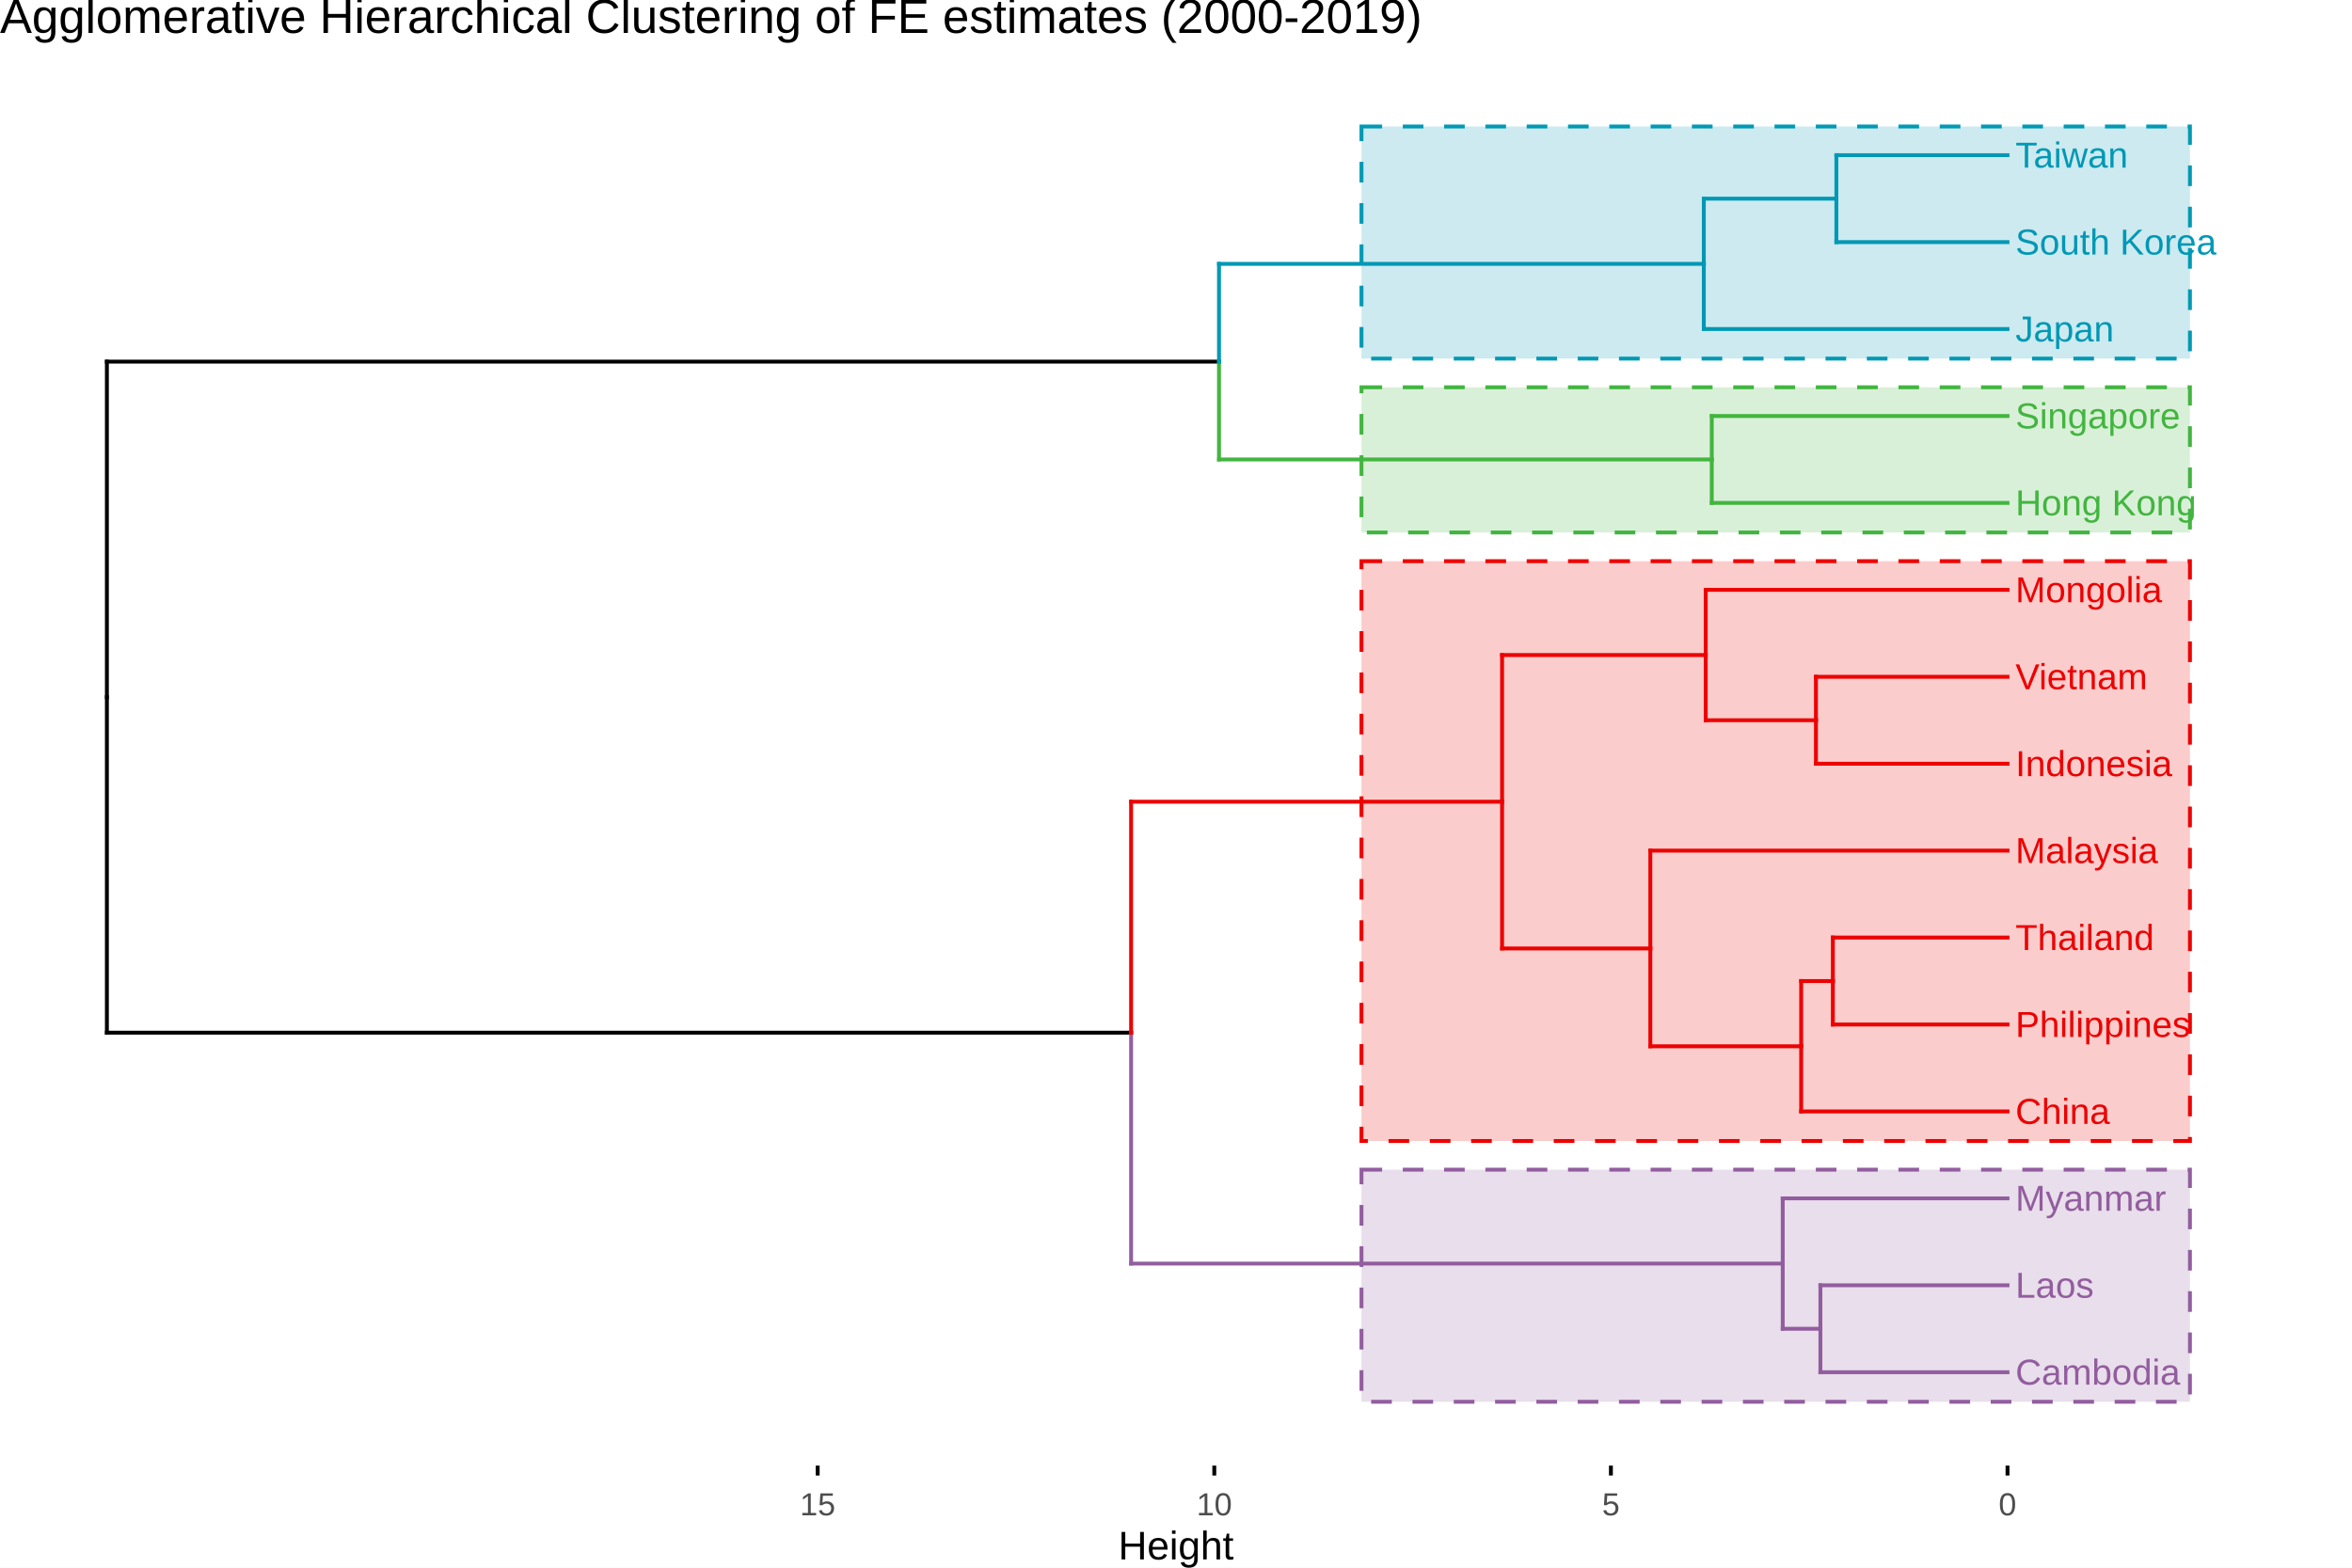
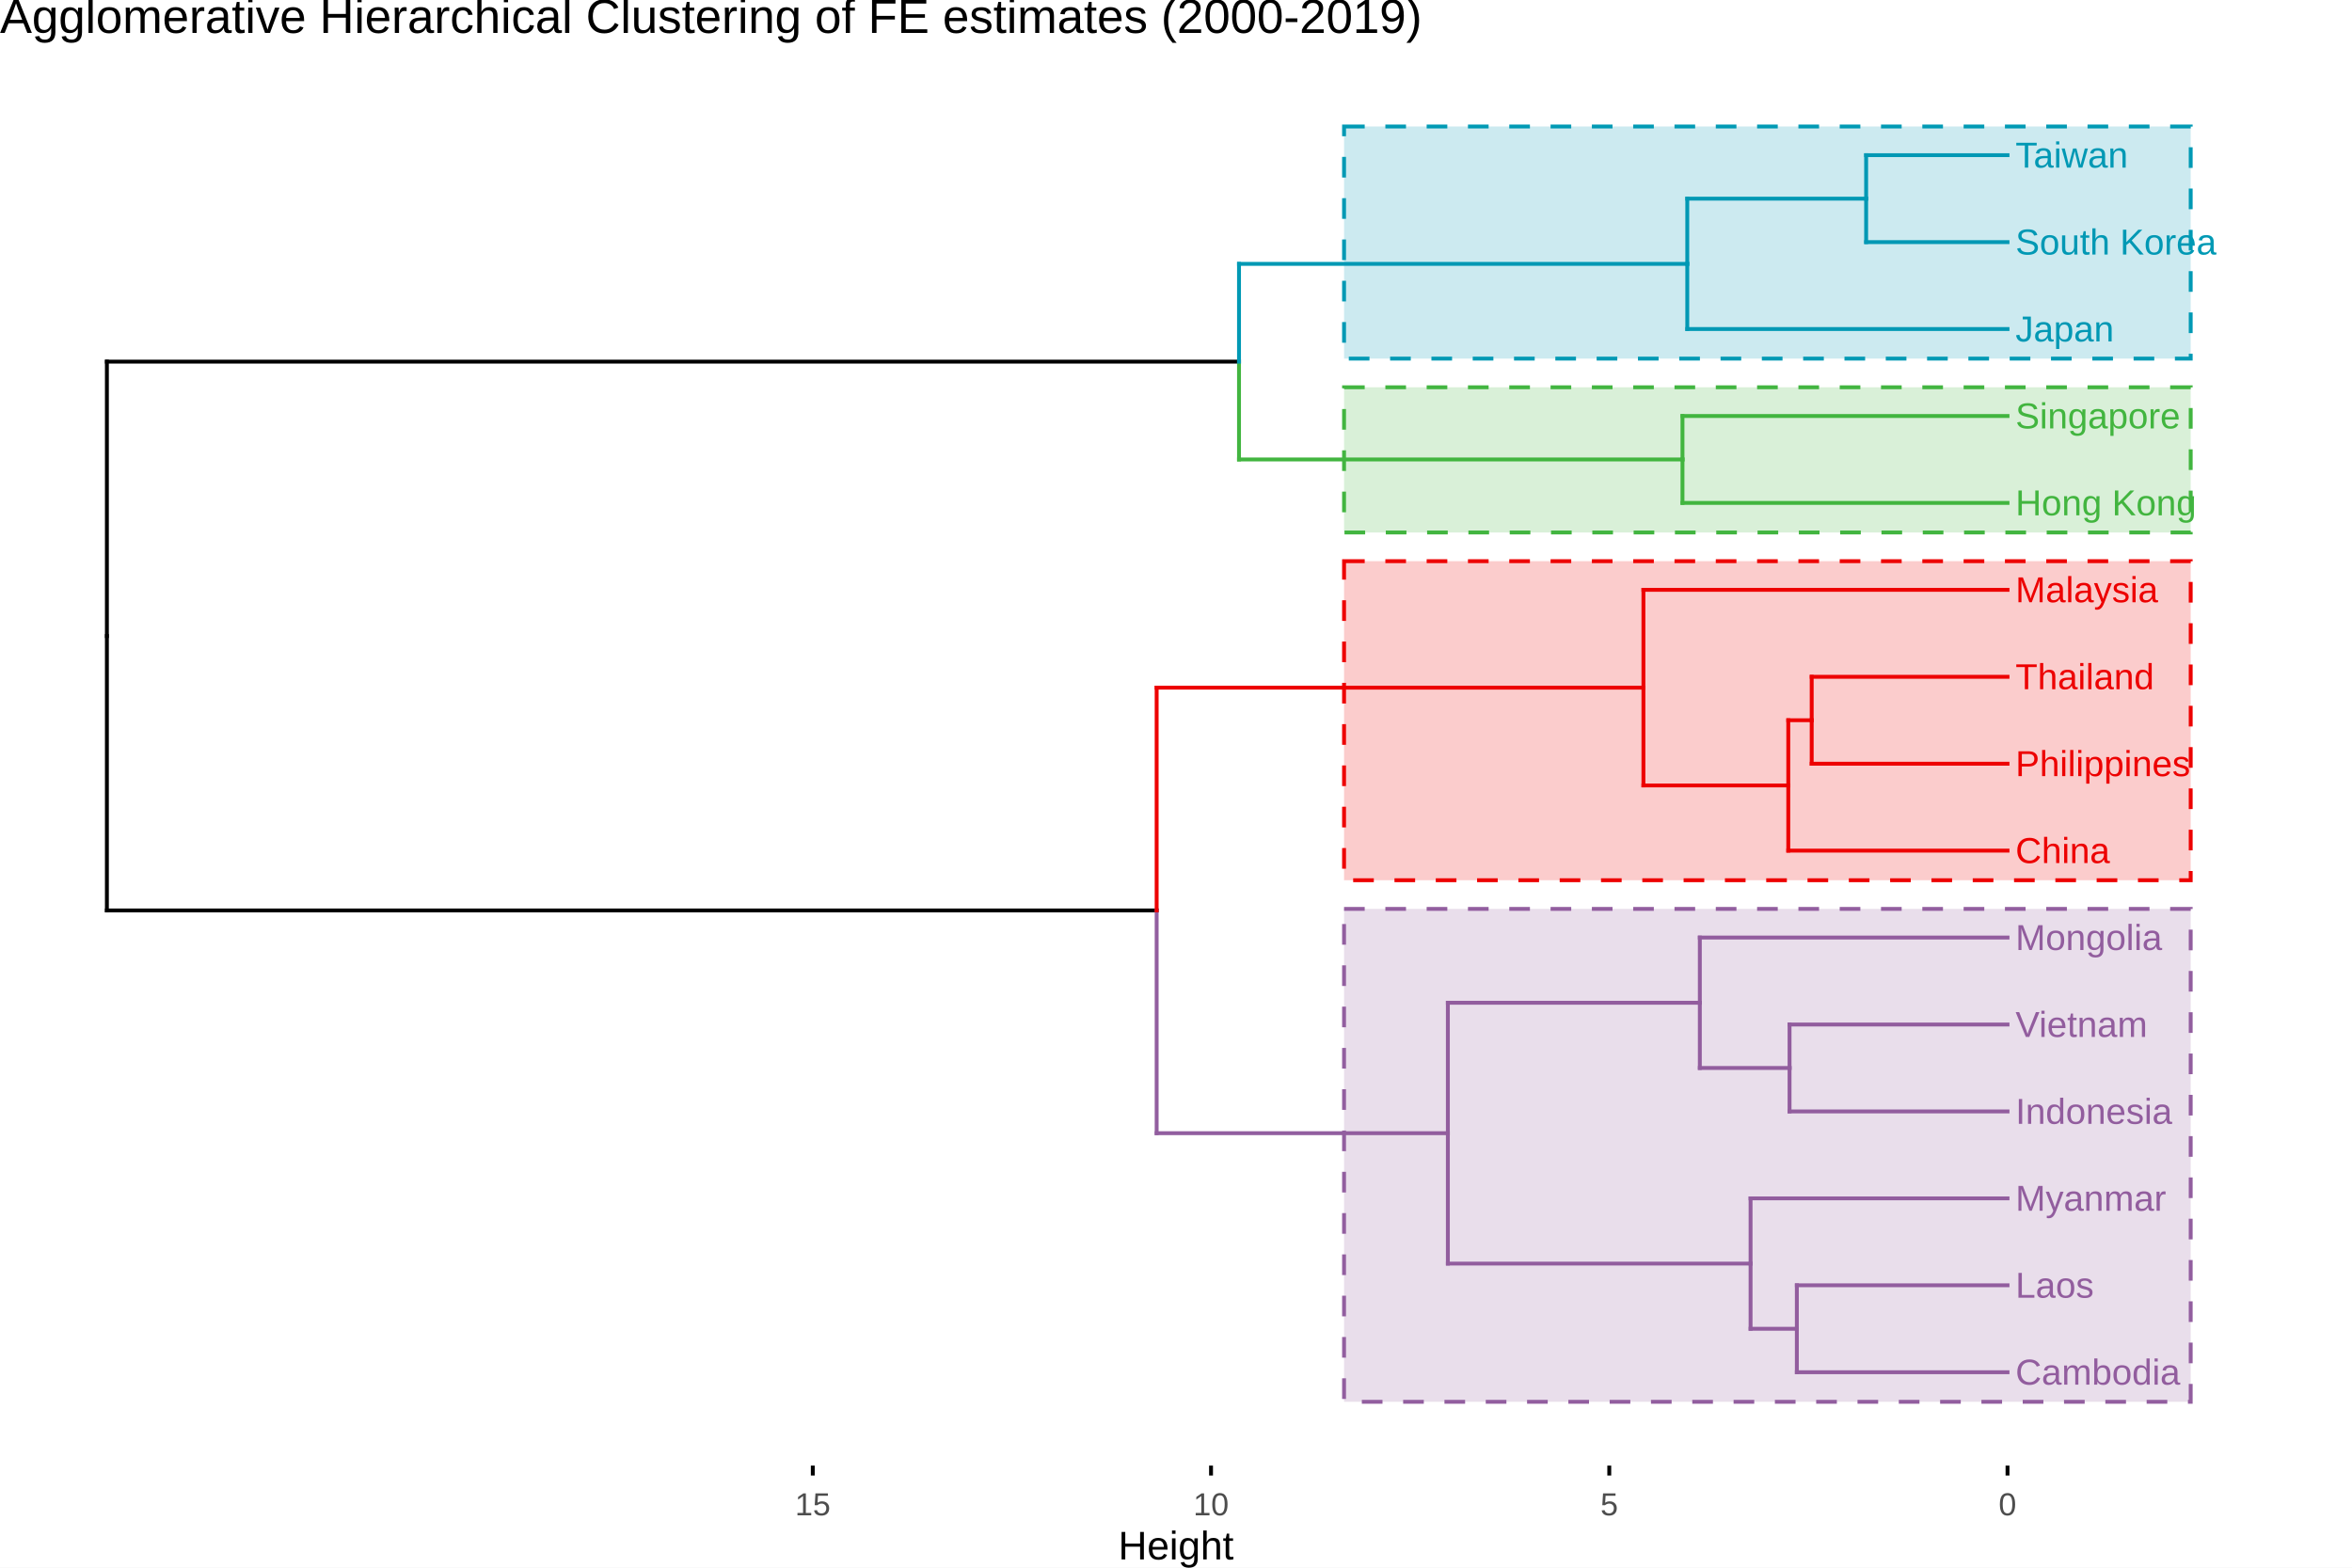
<svg xmlns="http://www.w3.org/2000/svg" width="648.00pt" height="432.00pt" viewBox="0 0 648.00 432.00">
  <g class="svglite">
    <defs>
      <style type="text/css">
    .svglite line, .svglite polyline, .svglite polygon, .svglite path, .svglite rect, .svglite circle {
      fill: none;
      stroke: #000000;
      stroke-linecap: round;
      stroke-linejoin: round;
      stroke-miterlimit: 10.00;
    }
    .svglite text {
      white-space: pre;
    }
    .svglite g.glyphgroup path {
      fill: inherit;
      stroke: none;
    }
  </style>
    </defs>
    <rect width="100%" height="100%" style="stroke: none; fill: #FFFFFF;" />
    <defs>
      <clipPath id="cpMC4wMHw2NDguMDB8MC4wMHw0MzIuMDA=">
        <rect x="0.00" y="0.00" width="648.00" height="432.00" />
      </clipPath>
    </defs>
    <g clip-path="url(#cpMC4wMHw2NDguMDB8MC4wMHw0MzIuMDA=)">
</g>
    <defs>
      <clipPath id="cpMC4wMHw2NDguMDB8MTcuMjl8NDAzLjg2">
        <rect x="0" y="17.29" width="648.00" height="386.57" />
      </clipPath>
    </defs>
    <g clip-path="url(#cpMC4wMHw2NDguMDB8MTcuMjl8NDAzLjg2)">
-       <line x1="29.45" y1="192.11" x2="29.45" y2="284.56" style="stroke-width: 1.07; stroke-linecap: square;" />
-       <line x1="29.45" y1="284.56" x2="311.63" y2="284.56" style="stroke-width: 1.07; stroke-linecap: square;" />
-       <line x1="311.63" y1="284.56" x2="311.63" y2="348.20" style="stroke-width: 1.07; stroke: #925E9F; stroke-linecap: square;" />
-       <line x1="311.63" y1="348.20" x2="491.16" y2="348.20" style="stroke-width: 1.07; stroke: #925E9F; stroke-linecap: square;" />
-       <line x1="491.16" y1="348.20" x2="491.16" y2="366.16" style="stroke-width: 1.07; stroke: #925E9F; stroke-linecap: square;" />
-       <line x1="491.16" y1="366.16" x2="501.54" y2="366.16" style="stroke-width: 1.07; stroke: #925E9F; stroke-linecap: square;" />
-       <line x1="501.54" y1="366.16" x2="501.54" y2="378.14" style="stroke-width: 1.07; stroke: #925E9F; stroke-linecap: square;" />
-       <line x1="501.54" y1="378.14" x2="553.09" y2="378.14" style="stroke-width: 1.07; stroke: #925E9F; stroke-linecap: square;" />
-       <line x1="501.54" y1="366.16" x2="501.54" y2="354.18" style="stroke-width: 1.07; stroke: #925E9F; stroke-linecap: square;" />
-       <line x1="501.54" y1="354.18" x2="553.09" y2="354.18" style="stroke-width: 1.07; stroke: #925E9F; stroke-linecap: square;" />
-       <line x1="491.16" y1="348.20" x2="491.16" y2="330.23" style="stroke-width: 1.07; stroke: #925E9F; stroke-linecap: square;" />
-       <line x1="491.16" y1="330.23" x2="553.09" y2="330.23" style="stroke-width: 1.07; stroke: #925E9F; stroke-linecap: square;" />
-       <line x1="311.63" y1="284.56" x2="311.63" y2="220.93" style="stroke-width: 1.07; stroke: #ED0000; stroke-linecap: square;" />
-       <line x1="311.63" y1="220.93" x2="413.84" y2="220.93" style="stroke-width: 1.07; stroke: #ED0000; stroke-linecap: square;" />
-       <line x1="413.84" y1="220.93" x2="413.84" y2="261.36" style="stroke-width: 1.07; stroke: #ED0000; stroke-linecap: square;" />
-       <line x1="413.84" y1="261.36" x2="454.68" y2="261.36" style="stroke-width: 1.07; stroke: #ED0000; stroke-linecap: square;" />
-       <line x1="454.68" y1="261.36" x2="454.68" y2="288.31" style="stroke-width: 1.07; stroke: #ED0000; stroke-linecap: square;" />
-       <line x1="454.68" y1="288.31" x2="496.24" y2="288.31" style="stroke-width: 1.07; stroke: #ED0000; stroke-linecap: square;" />
-       <line x1="496.24" y1="288.31" x2="496.24" y2="306.27" style="stroke-width: 1.07; stroke: #ED0000; stroke-linecap: square;" />
-       <line x1="496.24" y1="306.27" x2="553.09" y2="306.27" style="stroke-width: 1.07; stroke: #ED0000; stroke-linecap: square;" />
-       <line x1="496.24" y1="288.31" x2="496.24" y2="270.34" style="stroke-width: 1.07; stroke: #ED0000; stroke-linecap: square;" />
-       <line x1="496.24" y1="270.34" x2="504.97" y2="270.34" style="stroke-width: 1.07; stroke: #ED0000; stroke-linecap: square;" />
-       <line x1="504.97" y1="270.34" x2="504.97" y2="282.32" style="stroke-width: 1.07; stroke: #ED0000; stroke-linecap: square;" />
-       <line x1="504.97" y1="282.32" x2="553.09" y2="282.32" style="stroke-width: 1.07; stroke: #ED0000; stroke-linecap: square;" />
-       <line x1="504.97" y1="270.34" x2="504.97" y2="258.36" style="stroke-width: 1.07; stroke: #ED0000; stroke-linecap: square;" />
-       <line x1="504.97" y1="258.36" x2="553.09" y2="258.36" style="stroke-width: 1.07; stroke: #ED0000; stroke-linecap: square;" />
-       <line x1="454.68" y1="261.36" x2="454.68" y2="234.41" style="stroke-width: 1.07; stroke: #ED0000; stroke-linecap: square;" />
-       <line x1="454.68" y1="234.41" x2="553.09" y2="234.41" style="stroke-width: 1.07; stroke: #ED0000; stroke-linecap: square;" />
-       <line x1="413.84" y1="220.93" x2="413.84" y2="180.51" style="stroke-width: 1.07; stroke: #ED0000; stroke-linecap: square;" />
-       <line x1="413.84" y1="180.51" x2="469.94" y2="180.51" style="stroke-width: 1.07; stroke: #ED0000; stroke-linecap: square;" />
-       <line x1="469.94" y1="180.51" x2="469.94" y2="198.47" style="stroke-width: 1.07; stroke: #ED0000; stroke-linecap: square;" />
-       <line x1="469.94" y1="198.47" x2="500.31" y2="198.47" style="stroke-width: 1.07; stroke: #ED0000; stroke-linecap: square;" />
-       <line x1="500.31" y1="198.47" x2="500.31" y2="210.45" style="stroke-width: 1.07; stroke: #ED0000; stroke-linecap: square;" />
-       <line x1="500.31" y1="210.45" x2="553.09" y2="210.45" style="stroke-width: 1.07; stroke: #ED0000; stroke-linecap: square;" />
-       <line x1="500.31" y1="198.47" x2="500.31" y2="186.50" style="stroke-width: 1.07; stroke: #ED0000; stroke-linecap: square;" />
-       <line x1="500.31" y1="186.50" x2="553.09" y2="186.50" style="stroke-width: 1.07; stroke: #ED0000; stroke-linecap: square;" />
-       <line x1="469.94" y1="180.51" x2="469.94" y2="162.54" style="stroke-width: 1.07; stroke: #ED0000; stroke-linecap: square;" />
-       <line x1="469.94" y1="162.54" x2="553.09" y2="162.54" style="stroke-width: 1.07; stroke: #ED0000; stroke-linecap: square;" />
-       <line x1="29.45" y1="192.11" x2="29.45" y2="99.66" style="stroke-width: 1.07; stroke-linecap: square;" />
-       <line x1="29.45" y1="99.66" x2="335.85" y2="99.66" style="stroke-width: 1.07; stroke-linecap: square;" />
-       <line x1="335.85" y1="99.66" x2="335.85" y2="126.61" style="stroke-width: 1.07; stroke: #42B540; stroke-linecap: square;" />
-       <line x1="335.85" y1="126.61" x2="471.61" y2="126.61" style="stroke-width: 1.07; stroke: #42B540; stroke-linecap: square;" />
-       <line x1="471.61" y1="126.61" x2="471.61" y2="138.59" style="stroke-width: 1.07; stroke: #42B540; stroke-linecap: square;" />
-       <line x1="471.61" y1="138.59" x2="553.09" y2="138.59" style="stroke-width: 1.07; stroke: #42B540; stroke-linecap: square;" />
-       <line x1="471.61" y1="126.61" x2="471.61" y2="114.63" style="stroke-width: 1.07; stroke: #42B540; stroke-linecap: square;" />
-       <line x1="471.61" y1="114.63" x2="553.09" y2="114.63" style="stroke-width: 1.07; stroke: #42B540; stroke-linecap: square;" />
-       <line x1="335.85" y1="99.66" x2="335.85" y2="72.71" style="stroke-width: 1.07; stroke: #0099B4; stroke-linecap: square;" />
-       <line x1="335.85" y1="72.71" x2="469.42" y2="72.71" style="stroke-width: 1.07; stroke: #0099B4; stroke-linecap: square;" />
-       <line x1="469.42" y1="72.71" x2="469.42" y2="90.67" style="stroke-width: 1.07; stroke: #0099B4; stroke-linecap: square;" />
-       <line x1="469.42" y1="90.67" x2="553.09" y2="90.67" style="stroke-width: 1.07; stroke: #0099B4; stroke-linecap: square;" />
-       <line x1="469.42" y1="72.71" x2="469.42" y2="54.74" style="stroke-width: 1.07; stroke: #0099B4; stroke-linecap: square;" />
-       <line x1="469.42" y1="54.74" x2="505.94" y2="54.74" style="stroke-width: 1.07; stroke: #0099B4; stroke-linecap: square;" />
-       <line x1="505.94" y1="54.74" x2="505.94" y2="66.72" style="stroke-width: 1.07; stroke: #0099B4; stroke-linecap: square;" />
-       <line x1="505.94" y1="66.72" x2="553.09" y2="66.72" style="stroke-width: 1.07; stroke: #0099B4; stroke-linecap: square;" />
-       <line x1="505.94" y1="54.74" x2="505.94" y2="42.76" style="stroke-width: 1.07; stroke: #0099B4; stroke-linecap: square;" />
-       <line x1="505.94" y1="42.76" x2="553.09" y2="42.76" style="stroke-width: 1.07; stroke: #0099B4; stroke-linecap: square;" />
-       <text x="555.28" y="381.56" style="font-size: 9.96px;fill: #925E9F; font-family: &quot;Liberation Sans&quot;;" textLength="45.36px" lengthAdjust="spacingAndGlyphs">Cambodia</text>
-       <text x="555.28" y="357.61" style="font-size: 9.96px;fill: #925E9F; font-family: &quot;Liberation Sans&quot;;" textLength="21.58px" lengthAdjust="spacingAndGlyphs">Laos</text>
-       <text x="555.28" y="333.65" style="font-size: 9.96px;fill: #925E9F; font-family: &quot;Liberation Sans&quot;;" textLength="41.48px" lengthAdjust="spacingAndGlyphs">Myanmar</text>
-       <text x="555.28" y="309.70" style="font-size: 9.96px;fill: #ED0000; font-family: &quot;Liberation Sans&quot;;" textLength="26.00px" lengthAdjust="spacingAndGlyphs">China</text>
-       <text x="555.28" y="285.74" style="font-size: 9.96px;fill: #ED0000; font-family: &quot;Liberation Sans&quot;;" textLength="48.16px" lengthAdjust="spacingAndGlyphs">Philippines</text>
-       <text x="555.28" y="261.79" style="font-size: 9.96px;fill: #ED0000; font-family: &quot;Liberation Sans&quot;;" textLength="38.17px" lengthAdjust="spacingAndGlyphs">Thailand</text>
-       <text x="555.28" y="237.83" style="font-size: 9.96px;fill: #ED0000; font-family: &quot;Liberation Sans&quot;;" textLength="39.30px" lengthAdjust="spacingAndGlyphs">Malaysia</text>
-       <text x="555.28" y="213.88" style="font-size: 9.96px;fill: #ED0000; font-family: &quot;Liberation Sans&quot;;" textLength="43.16px" lengthAdjust="spacingAndGlyphs">Indonesia</text>
-       <text x="555.28" y="189.92" style="font-size: 9.96px;fill: #ED0000; font-family: &quot;Liberation Sans&quot;;" textLength="36.33px" lengthAdjust="spacingAndGlyphs">Vietnam</text>
-       <text x="555.28" y="165.96" style="font-size: 9.96px;fill: #ED0000; font-family: &quot;Liberation Sans&quot;;" textLength="40.39px" lengthAdjust="spacingAndGlyphs">Mongolia</text>
-       <text x="555.28" y="142.01" style="font-size: 9.96px;fill: #42B540; font-family: &quot;Liberation Sans&quot;;" textLength="49.78px" lengthAdjust="spacingAndGlyphs">Hong Kong</text>
-       <text x="555.28" y="118.05" style="font-size: 9.96px;fill: #42B540; font-family: &quot;Liberation Sans&quot;;" textLength="45.36px" lengthAdjust="spacingAndGlyphs">Singapore</text>
-       <text x="555.28" y="94.10" style="font-size: 9.96px;fill: #0099B4; font-family: &quot;Liberation Sans&quot;;" textLength="27.11px" lengthAdjust="spacingAndGlyphs">Japan</text>
-       <text x="555.28" y="70.14" style="font-size: 9.96px;fill: #0099B4; font-family: &quot;Liberation Sans&quot;;" textLength="55.31px" lengthAdjust="spacingAndGlyphs">South Korea</text>
-       <text x="555.28" y="46.19" style="font-size: 9.96px;fill: #0099B4; font-family: &quot;Liberation Sans&quot;;" textLength="30.97px" lengthAdjust="spacingAndGlyphs">Taiwan</text>
-       <rect x="375.10" y="322.32" width="228.25" height="63.96" style="stroke-width: 1.07; stroke: #925E9F; stroke-dasharray: 5.69,5.69; stroke-linecap: butt; stroke-linejoin: miter; fill: #925E9F; fill-opacity: 0.20;" />
-       <rect x="375.10" y="154.64" width="228.25" height="159.78" style="stroke-width: 1.07; stroke: #ED0000; stroke-dasharray: 5.69,5.69; stroke-linecap: butt; stroke-linejoin: miter; fill: #ED0000; fill-opacity: 0.20;" />
-       <rect x="375.10" y="106.72" width="228.25" height="40.01" style="stroke-width: 1.07; stroke: #42B540; stroke-dasharray: 5.69,5.69; stroke-linecap: butt; stroke-linejoin: miter; fill: #42B540; fill-opacity: 0.20;" />
-       <rect x="375.10" y="34.86" width="228.25" height="63.96" style="stroke-width: 1.07; stroke: #0099B4; stroke-dasharray: 5.69,5.69; stroke-linecap: butt; stroke-linejoin: miter; fill: #0099B4; fill-opacity: 0.20;" />
+       <line x1="29.45" y1="175.27" x2="29.45" y2="250.88" style="stroke-width: 1.07; stroke-linecap: square;" />
+       <line x1="29.45" y1="250.88" x2="318.67" y2="250.88" style="stroke-width: 1.07; stroke-linecap: square;" />
+       <line x1="318.67" y1="250.88" x2="318.67" y2="312.26" style="stroke-width: 1.07; stroke: #925E9F; stroke-linecap: square;" />
+       <line x1="318.67" y1="312.26" x2="398.90" y2="312.26" style="stroke-width: 1.07; stroke: #925E9F; stroke-linecap: square;" />
+       <line x1="398.90" y1="312.26" x2="398.90" y2="348.20" style="stroke-width: 1.07; stroke: #925E9F; stroke-linecap: square;" />
+       <line x1="398.90" y1="348.20" x2="482.30" y2="348.20" style="stroke-width: 1.07; stroke: #925E9F; stroke-linecap: square;" />
+       <line x1="482.30" y1="348.20" x2="482.30" y2="366.16" style="stroke-width: 1.07; stroke: #925E9F; stroke-linecap: square;" />
+       <line x1="482.30" y1="366.16" x2="495.05" y2="366.16" style="stroke-width: 1.07; stroke: #925E9F; stroke-linecap: square;" />
+       <line x1="495.05" y1="366.16" x2="495.05" y2="378.14" style="stroke-width: 1.07; stroke: #925E9F; stroke-linecap: square;" />
+       <line x1="495.05" y1="378.14" x2="553.09" y2="378.14" style="stroke-width: 1.07; stroke: #925E9F; stroke-linecap: square;" />
+       <line x1="495.05" y1="366.16" x2="495.05" y2="354.18" style="stroke-width: 1.07; stroke: #925E9F; stroke-linecap: square;" />
+       <line x1="495.05" y1="354.18" x2="553.09" y2="354.18" style="stroke-width: 1.07; stroke: #925E9F; stroke-linecap: square;" />
+       <line x1="482.30" y1="348.20" x2="482.30" y2="330.23" style="stroke-width: 1.07; stroke: #925E9F; stroke-linecap: square;" />
+       <line x1="482.30" y1="330.23" x2="553.09" y2="330.23" style="stroke-width: 1.07; stroke: #925E9F; stroke-linecap: square;" />
+       <line x1="398.90" y1="312.26" x2="398.90" y2="276.33" style="stroke-width: 1.07; stroke: #925E9F; stroke-linecap: square;" />
+       <line x1="398.90" y1="276.33" x2="468.32" y2="276.33" style="stroke-width: 1.07; stroke: #925E9F; stroke-linecap: square;" />
+       <line x1="468.32" y1="276.33" x2="468.32" y2="294.30" style="stroke-width: 1.07; stroke: #925E9F; stroke-linecap: square;" />
+       <line x1="468.32" y1="294.30" x2="493.04" y2="294.30" style="stroke-width: 1.07; stroke: #925E9F; stroke-linecap: square;" />
+       <line x1="493.04" y1="294.30" x2="493.04" y2="306.27" style="stroke-width: 1.07; stroke: #925E9F; stroke-linecap: square;" />
+       <line x1="493.04" y1="306.27" x2="553.09" y2="306.27" style="stroke-width: 1.07; stroke: #925E9F; stroke-linecap: square;" />
+       <line x1="493.04" y1="294.30" x2="493.04" y2="282.32" style="stroke-width: 1.07; stroke: #925E9F; stroke-linecap: square;" />
+       <line x1="493.04" y1="282.32" x2="553.09" y2="282.32" style="stroke-width: 1.07; stroke: #925E9F; stroke-linecap: square;" />
+       <line x1="468.32" y1="276.33" x2="468.32" y2="258.36" style="stroke-width: 1.07; stroke: #925E9F; stroke-linecap: square;" />
+       <line x1="468.32" y1="258.36" x2="553.09" y2="258.36" style="stroke-width: 1.07; stroke: #925E9F; stroke-linecap: square;" />
+       <line x1="318.67" y1="250.88" x2="318.67" y2="189.49" style="stroke-width: 1.07; stroke: #ED0000; stroke-linecap: square;" />
+       <line x1="318.67" y1="189.49" x2="452.78" y2="189.49" style="stroke-width: 1.07; stroke: #ED0000; stroke-linecap: square;" />
+       <line x1="452.78" y1="189.49" x2="452.78" y2="216.44" style="stroke-width: 1.07; stroke: #ED0000; stroke-linecap: square;" />
+       <line x1="452.78" y1="216.44" x2="492.69" y2="216.44" style="stroke-width: 1.07; stroke: #ED0000; stroke-linecap: square;" />
+       <line x1="492.69" y1="216.44" x2="492.69" y2="234.41" style="stroke-width: 1.07; stroke: #ED0000; stroke-linecap: square;" />
+       <line x1="492.69" y1="234.41" x2="553.09" y2="234.41" style="stroke-width: 1.07; stroke: #ED0000; stroke-linecap: square;" />
+       <line x1="492.69" y1="216.44" x2="492.69" y2="198.47" style="stroke-width: 1.07; stroke: #ED0000; stroke-linecap: square;" />
+       <line x1="492.69" y1="198.47" x2="499.14" y2="198.47" style="stroke-width: 1.07; stroke: #ED0000; stroke-linecap: square;" />
+       <line x1="499.14" y1="198.47" x2="499.14" y2="210.45" style="stroke-width: 1.07; stroke: #ED0000; stroke-linecap: square;" />
+       <line x1="499.14" y1="210.45" x2="553.09" y2="210.45" style="stroke-width: 1.07; stroke: #ED0000; stroke-linecap: square;" />
+       <line x1="499.14" y1="198.47" x2="499.14" y2="186.50" style="stroke-width: 1.07; stroke: #ED0000; stroke-linecap: square;" />
+       <line x1="499.14" y1="186.50" x2="553.09" y2="186.50" style="stroke-width: 1.07; stroke: #ED0000; stroke-linecap: square;" />
+       <line x1="452.78" y1="189.49" x2="452.78" y2="162.54" style="stroke-width: 1.07; stroke: #ED0000; stroke-linecap: square;" />
+       <line x1="452.78" y1="162.54" x2="553.09" y2="162.54" style="stroke-width: 1.07; stroke: #ED0000; stroke-linecap: square;" />
+       <line x1="29.45" y1="175.27" x2="29.45" y2="99.66" style="stroke-width: 1.07; stroke-linecap: square;" />
+       <line x1="29.45" y1="99.66" x2="341.36" y2="99.66" style="stroke-width: 1.07; stroke-linecap: square;" />
+       <line x1="341.36" y1="99.66" x2="341.36" y2="126.61" style="stroke-width: 1.07; stroke: #42B540; stroke-linecap: square;" />
+       <line x1="341.36" y1="126.61" x2="463.54" y2="126.61" style="stroke-width: 1.07; stroke: #42B540; stroke-linecap: square;" />
+       <line x1="463.54" y1="126.61" x2="463.54" y2="138.59" style="stroke-width: 1.07; stroke: #42B540; stroke-linecap: square;" />
+       <line x1="463.54" y1="138.59" x2="553.09" y2="138.59" style="stroke-width: 1.07; stroke: #42B540; stroke-linecap: square;" />
+       <line x1="463.54" y1="126.61" x2="463.54" y2="114.63" style="stroke-width: 1.07; stroke: #42B540; stroke-linecap: square;" />
+       <line x1="463.54" y1="114.63" x2="553.09" y2="114.63" style="stroke-width: 1.07; stroke: #42B540; stroke-linecap: square;" />
+       <line x1="341.36" y1="99.66" x2="341.36" y2="72.71" style="stroke-width: 1.07; stroke: #0099B4; stroke-linecap: square;" />
+       <line x1="341.36" y1="72.71" x2="464.86" y2="72.71" style="stroke-width: 1.07; stroke: #0099B4; stroke-linecap: square;" />
+       <line x1="464.86" y1="72.71" x2="464.86" y2="90.67" style="stroke-width: 1.07; stroke: #0099B4; stroke-linecap: square;" />
+       <line x1="464.86" y1="90.67" x2="553.09" y2="90.67" style="stroke-width: 1.07; stroke: #0099B4; stroke-linecap: square;" />
+       <line x1="464.86" y1="72.71" x2="464.86" y2="54.74" style="stroke-width: 1.07; stroke: #0099B4; stroke-linecap: square;" />
+       <line x1="464.86" y1="54.74" x2="514.14" y2="54.74" style="stroke-width: 1.07; stroke: #0099B4; stroke-linecap: square;" />
+       <line x1="514.14" y1="54.74" x2="514.14" y2="66.72" style="stroke-width: 1.07; stroke: #0099B4; stroke-linecap: square;" />
+       <line x1="514.14" y1="66.72" x2="553.09" y2="66.72" style="stroke-width: 1.07; stroke: #0099B4; stroke-linecap: square;" />
+       <line x1="514.14" y1="54.74" x2="514.14" y2="42.76" style="stroke-width: 1.07; stroke: #0099B4; stroke-linecap: square;" />
+       <line x1="514.14" y1="42.76" x2="553.09" y2="42.76" style="stroke-width: 1.07; stroke: #0099B4; stroke-linecap: square;" />
+       <text x="555.29" y="381.56" style="font-size: 9.96px;fill: #925E9F; font-family: &quot;Liberation Sans&quot;;" textLength="45.36px" lengthAdjust="spacingAndGlyphs">Cambodia</text>
+       <text x="555.29" y="357.61" style="font-size: 9.96px;fill: #925E9F; font-family: &quot;Liberation Sans&quot;;" textLength="21.58px" lengthAdjust="spacingAndGlyphs">Laos</text>
+       <text x="555.29" y="333.65" style="font-size: 9.96px;fill: #925E9F; font-family: &quot;Liberation Sans&quot;;" textLength="41.48px" lengthAdjust="spacingAndGlyphs">Myanmar</text>
+       <text x="555.29" y="309.70" style="font-size: 9.96px;fill: #925E9F; font-family: &quot;Liberation Sans&quot;;" textLength="43.16px" lengthAdjust="spacingAndGlyphs">Indonesia</text>
+       <text x="555.29" y="285.74" style="font-size: 9.96px;fill: #925E9F; font-family: &quot;Liberation Sans&quot;;" textLength="36.33px" lengthAdjust="spacingAndGlyphs">Vietnam</text>
+       <text x="555.29" y="261.79" style="font-size: 9.96px;fill: #925E9F; font-family: &quot;Liberation Sans&quot;;" textLength="40.39px" lengthAdjust="spacingAndGlyphs">Mongolia</text>
+       <text x="555.29" y="237.83" style="font-size: 9.96px;fill: #ED0000; font-family: &quot;Liberation Sans&quot;;" textLength="26.00px" lengthAdjust="spacingAndGlyphs">China</text>
+       <text x="555.29" y="213.88" style="font-size: 9.96px;fill: #ED0000; font-family: &quot;Liberation Sans&quot;;" textLength="48.16px" lengthAdjust="spacingAndGlyphs">Philippines</text>
+       <text x="555.29" y="189.92" style="font-size: 9.96px;fill: #ED0000; font-family: &quot;Liberation Sans&quot;;" textLength="38.17px" lengthAdjust="spacingAndGlyphs">Thailand</text>
+       <text x="555.29" y="165.96" style="font-size: 9.96px;fill: #ED0000; font-family: &quot;Liberation Sans&quot;;" textLength="39.30px" lengthAdjust="spacingAndGlyphs">Malaysia</text>
+       <text x="555.29" y="142.01" style="font-size: 9.96px;fill: #42B540; font-family: &quot;Liberation Sans&quot;;" textLength="49.78px" lengthAdjust="spacingAndGlyphs">Hong Kong</text>
+       <text x="555.29" y="118.05" style="font-size: 9.96px;fill: #42B540; font-family: &quot;Liberation Sans&quot;;" textLength="45.36px" lengthAdjust="spacingAndGlyphs">Singapore</text>
+       <text x="555.29" y="94.10" style="font-size: 9.96px;fill: #0099B4; font-family: &quot;Liberation Sans&quot;;" textLength="27.11px" lengthAdjust="spacingAndGlyphs">Japan</text>
+       <text x="555.29" y="70.14" style="font-size: 9.96px;fill: #0099B4; font-family: &quot;Liberation Sans&quot;;" textLength="55.31px" lengthAdjust="spacingAndGlyphs">South Korea</text>
+       <text x="555.29" y="46.19" style="font-size: 9.96px;fill: #0099B4; font-family: &quot;Liberation Sans&quot;;" textLength="30.97px" lengthAdjust="spacingAndGlyphs">Taiwan</text>
+       <rect x="370.30" y="250.46" width="233.26" height="135.83" style="stroke-width: 1.07; stroke: #925E9F; stroke-dasharray: 5.69,5.69; stroke-linecap: butt; stroke-linejoin: miter; fill: #925E9F; fill-opacity: 0.20;" />
+       <rect x="370.30" y="154.64" width="233.26" height="87.92" style="stroke-width: 1.07; stroke: #ED0000; stroke-dasharray: 5.69,5.69; stroke-linecap: butt; stroke-linejoin: miter; fill: #ED0000; fill-opacity: 0.20;" />
+       <rect x="370.30" y="106.72" width="233.26" height="40.01" style="stroke-width: 1.07; stroke: #42B540; stroke-dasharray: 5.69,5.69; stroke-linecap: butt; stroke-linejoin: miter; fill: #42B540; fill-opacity: 0.20;" />
+       <rect x="370.30" y="34.86" width="233.26" height="63.96" style="stroke-width: 1.07; stroke: #0099B4; stroke-dasharray: 5.69,5.69; stroke-linecap: butt; stroke-linejoin: miter; fill: #0099B4; fill-opacity: 0.20;" />
    </g>
    <g clip-path="url(#cpMC4wMHw2NDguMDB8MC4wMHw0MzIuMDA=)">
      <polyline points="553.09,406.60 553.09,403.86 " style="stroke-width: 1.07; stroke-linecap: butt;" />
-       <polyline points="443.82,406.60 443.82,403.86 " style="stroke-width: 1.07; stroke-linecap: butt;" />
-       <polyline points="334.55,406.60 334.55,403.86 " style="stroke-width: 1.07; stroke-linecap: butt;" />
-       <polyline points="225.28,406.60 225.28,403.86 " style="stroke-width: 1.07; stroke-linecap: butt;" />
+       <polyline points="443.37,406.60 443.37,403.86 " style="stroke-width: 1.07; stroke-linecap: butt;" />
+       <polyline points="333.65,406.60 333.65,403.86 " style="stroke-width: 1.07; stroke-linecap: butt;" />
+       <polyline points="223.93,406.60 223.93,403.86 " style="stroke-width: 1.07; stroke-linecap: butt;" />
      <text x="553.09" y="417.58" text-anchor="middle" style="font-size: 8.80px;fill: #4D4D4D; font-family: &quot;Liberation Sans&quot;;" textLength="4.89px" lengthAdjust="spacingAndGlyphs">0</text>
-       <text x="443.82" y="417.58" text-anchor="middle" style="font-size: 8.80px;fill: #4D4D4D; font-family: &quot;Liberation Sans&quot;;" textLength="4.89px" lengthAdjust="spacingAndGlyphs">5</text>
-       <text x="334.55" y="417.58" text-anchor="middle" style="font-size: 8.80px;fill: #4D4D4D; font-family: &quot;Liberation Sans&quot;;" textLength="9.78px" lengthAdjust="spacingAndGlyphs">10</text>
-       <text x="225.28" y="417.58" text-anchor="middle" style="font-size: 8.80px;fill: #4D4D4D; font-family: &quot;Liberation Sans&quot;;" textLength="9.78px" lengthAdjust="spacingAndGlyphs">15</text>
+       <text x="443.37" y="417.58" text-anchor="middle" style="font-size: 8.80px;fill: #4D4D4D; font-family: &quot;Liberation Sans&quot;;" textLength="4.89px" lengthAdjust="spacingAndGlyphs">5</text>
+       <text x="333.65" y="417.58" text-anchor="middle" style="font-size: 8.80px;fill: #4D4D4D; font-family: &quot;Liberation Sans&quot;;" textLength="9.78px" lengthAdjust="spacingAndGlyphs">10</text>
+       <text x="223.93" y="417.58" text-anchor="middle" style="font-size: 8.80px;fill: #4D4D4D; font-family: &quot;Liberation Sans&quot;;" textLength="9.78px" lengthAdjust="spacingAndGlyphs">15</text>
      <text x="324.00" y="429.72" text-anchor="middle" style="font-size: 11.00px; font-family: &quot;Liberation Sans&quot;;" textLength="31.81px" lengthAdjust="spacingAndGlyphs">Height</text>
      <text x="0" y="9.07" style="font-size: 13.20px; font-family: &quot;Liberation Sans&quot;;" textLength="391.23px" lengthAdjust="spacingAndGlyphs">Agglomerative Hierarchical Clustering of FE estimates (2000-2019)</text>
    </g>
  </g>
</svg>
